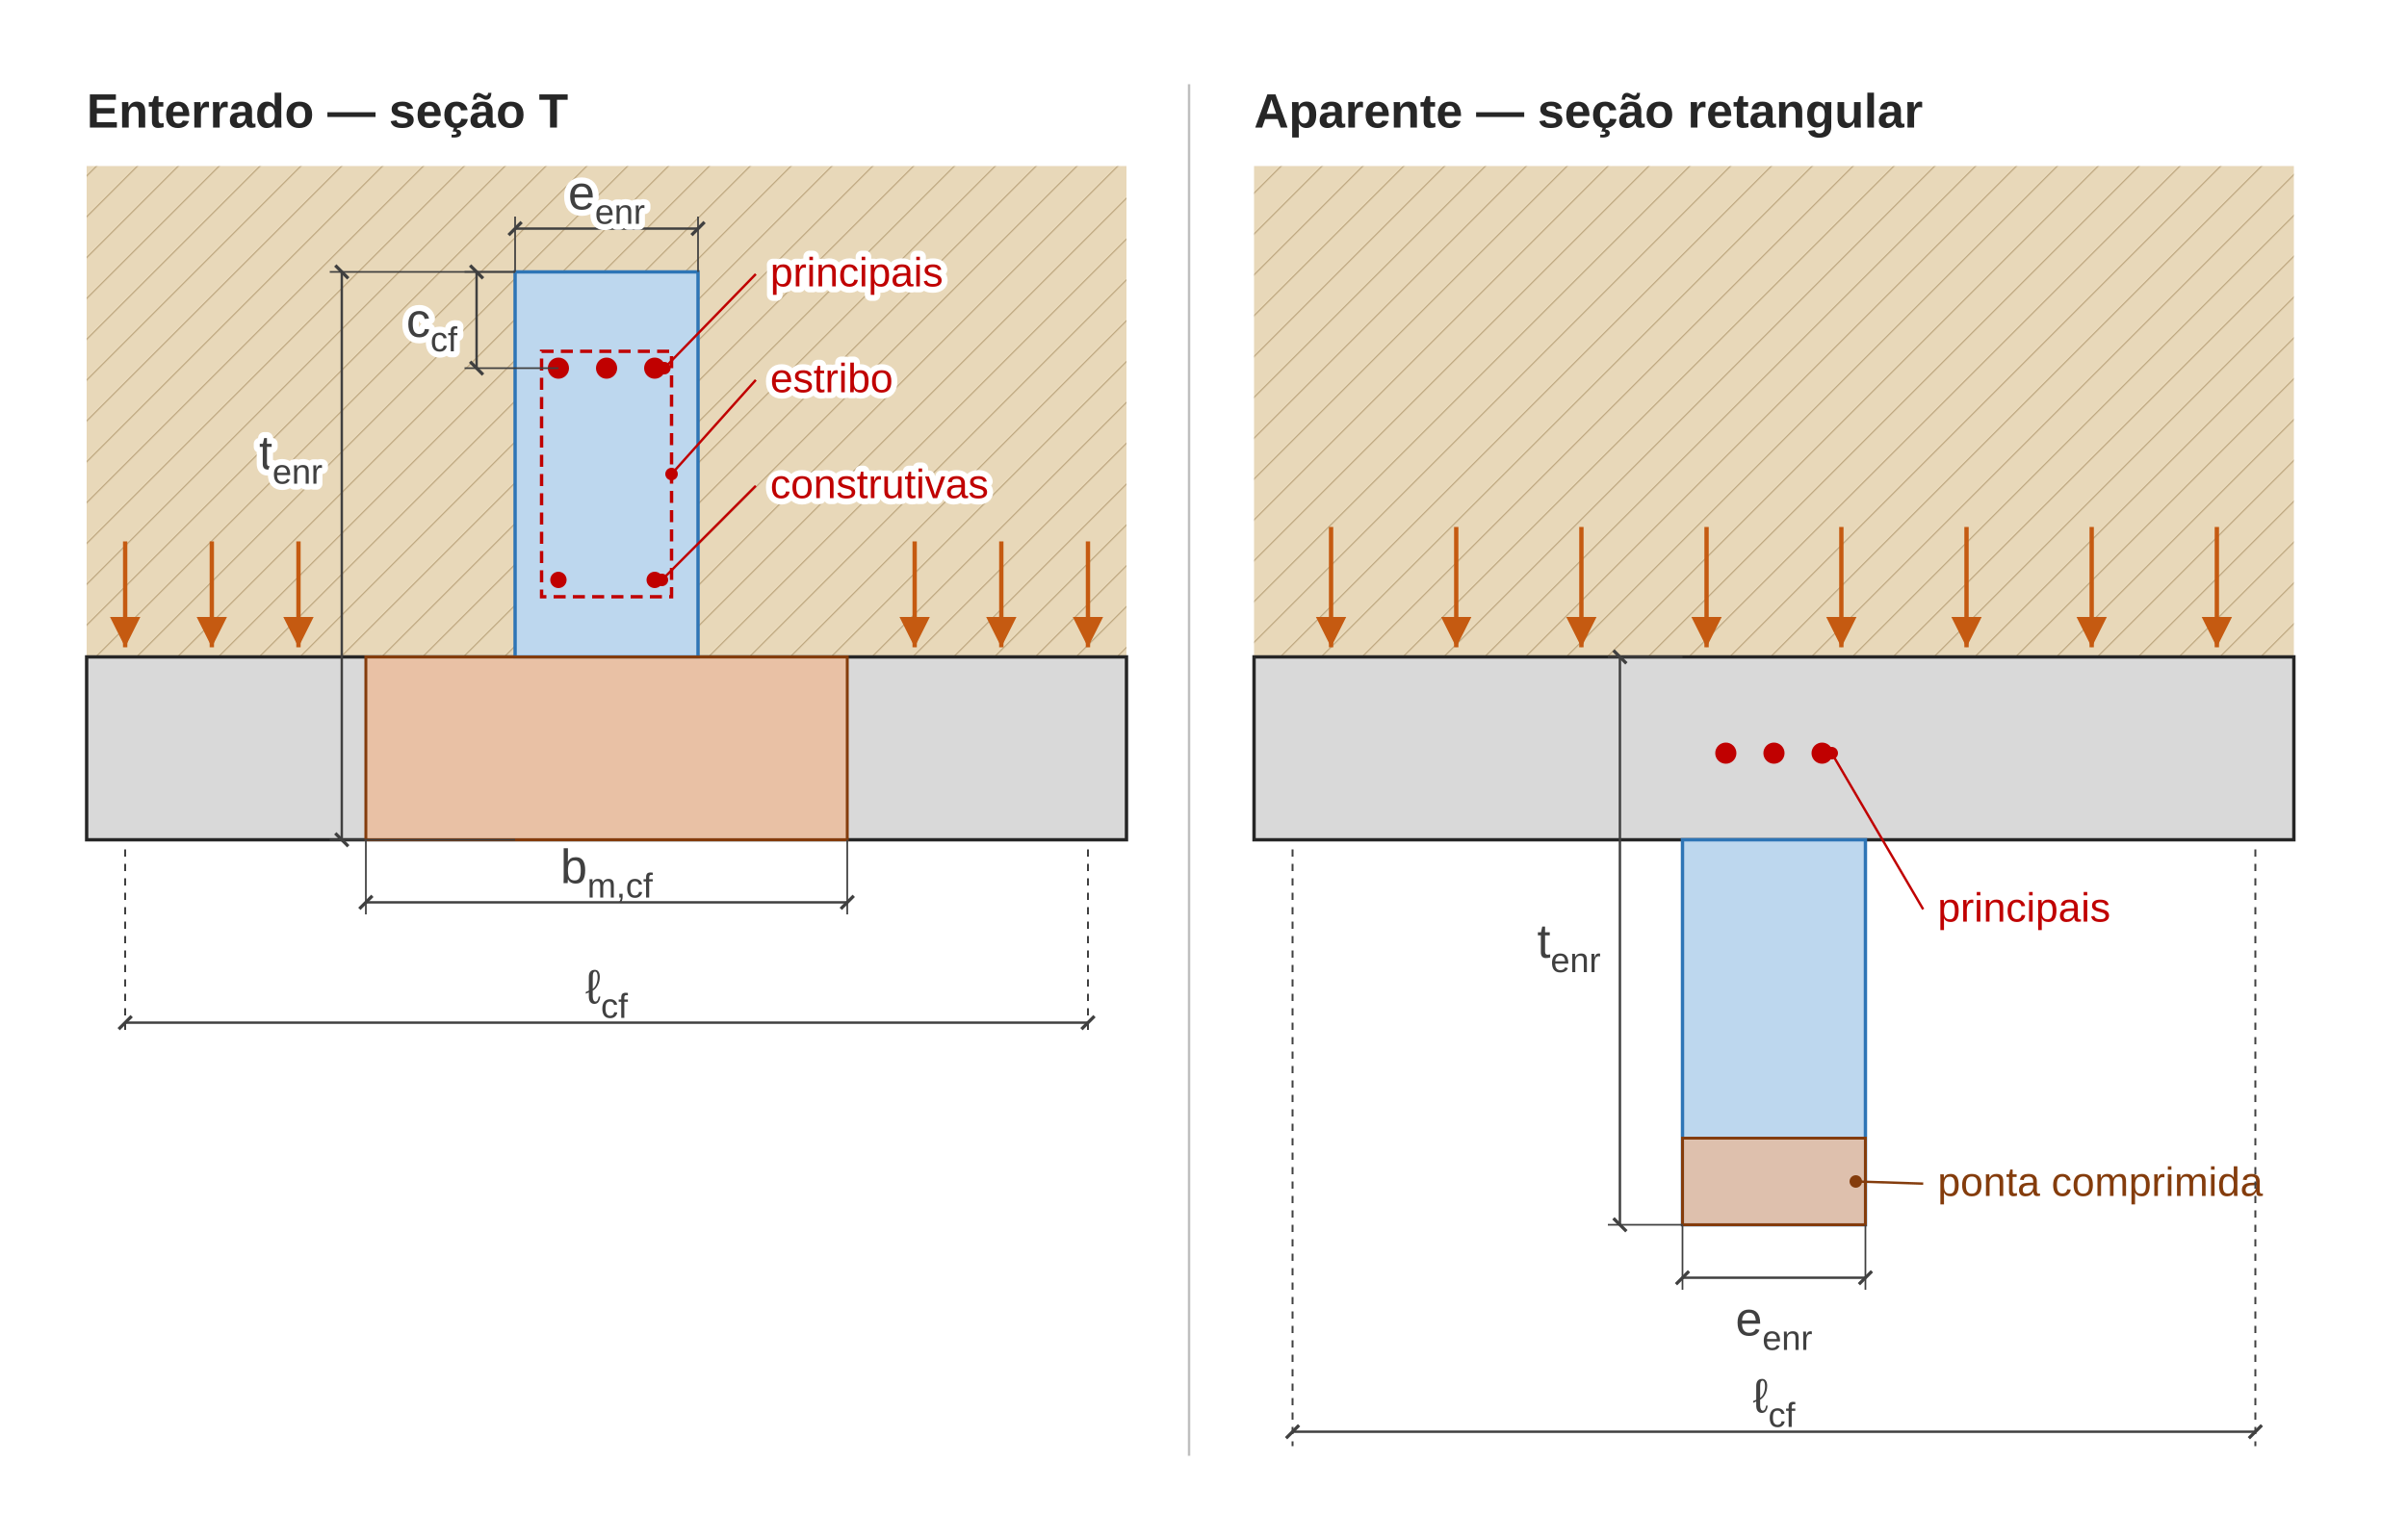
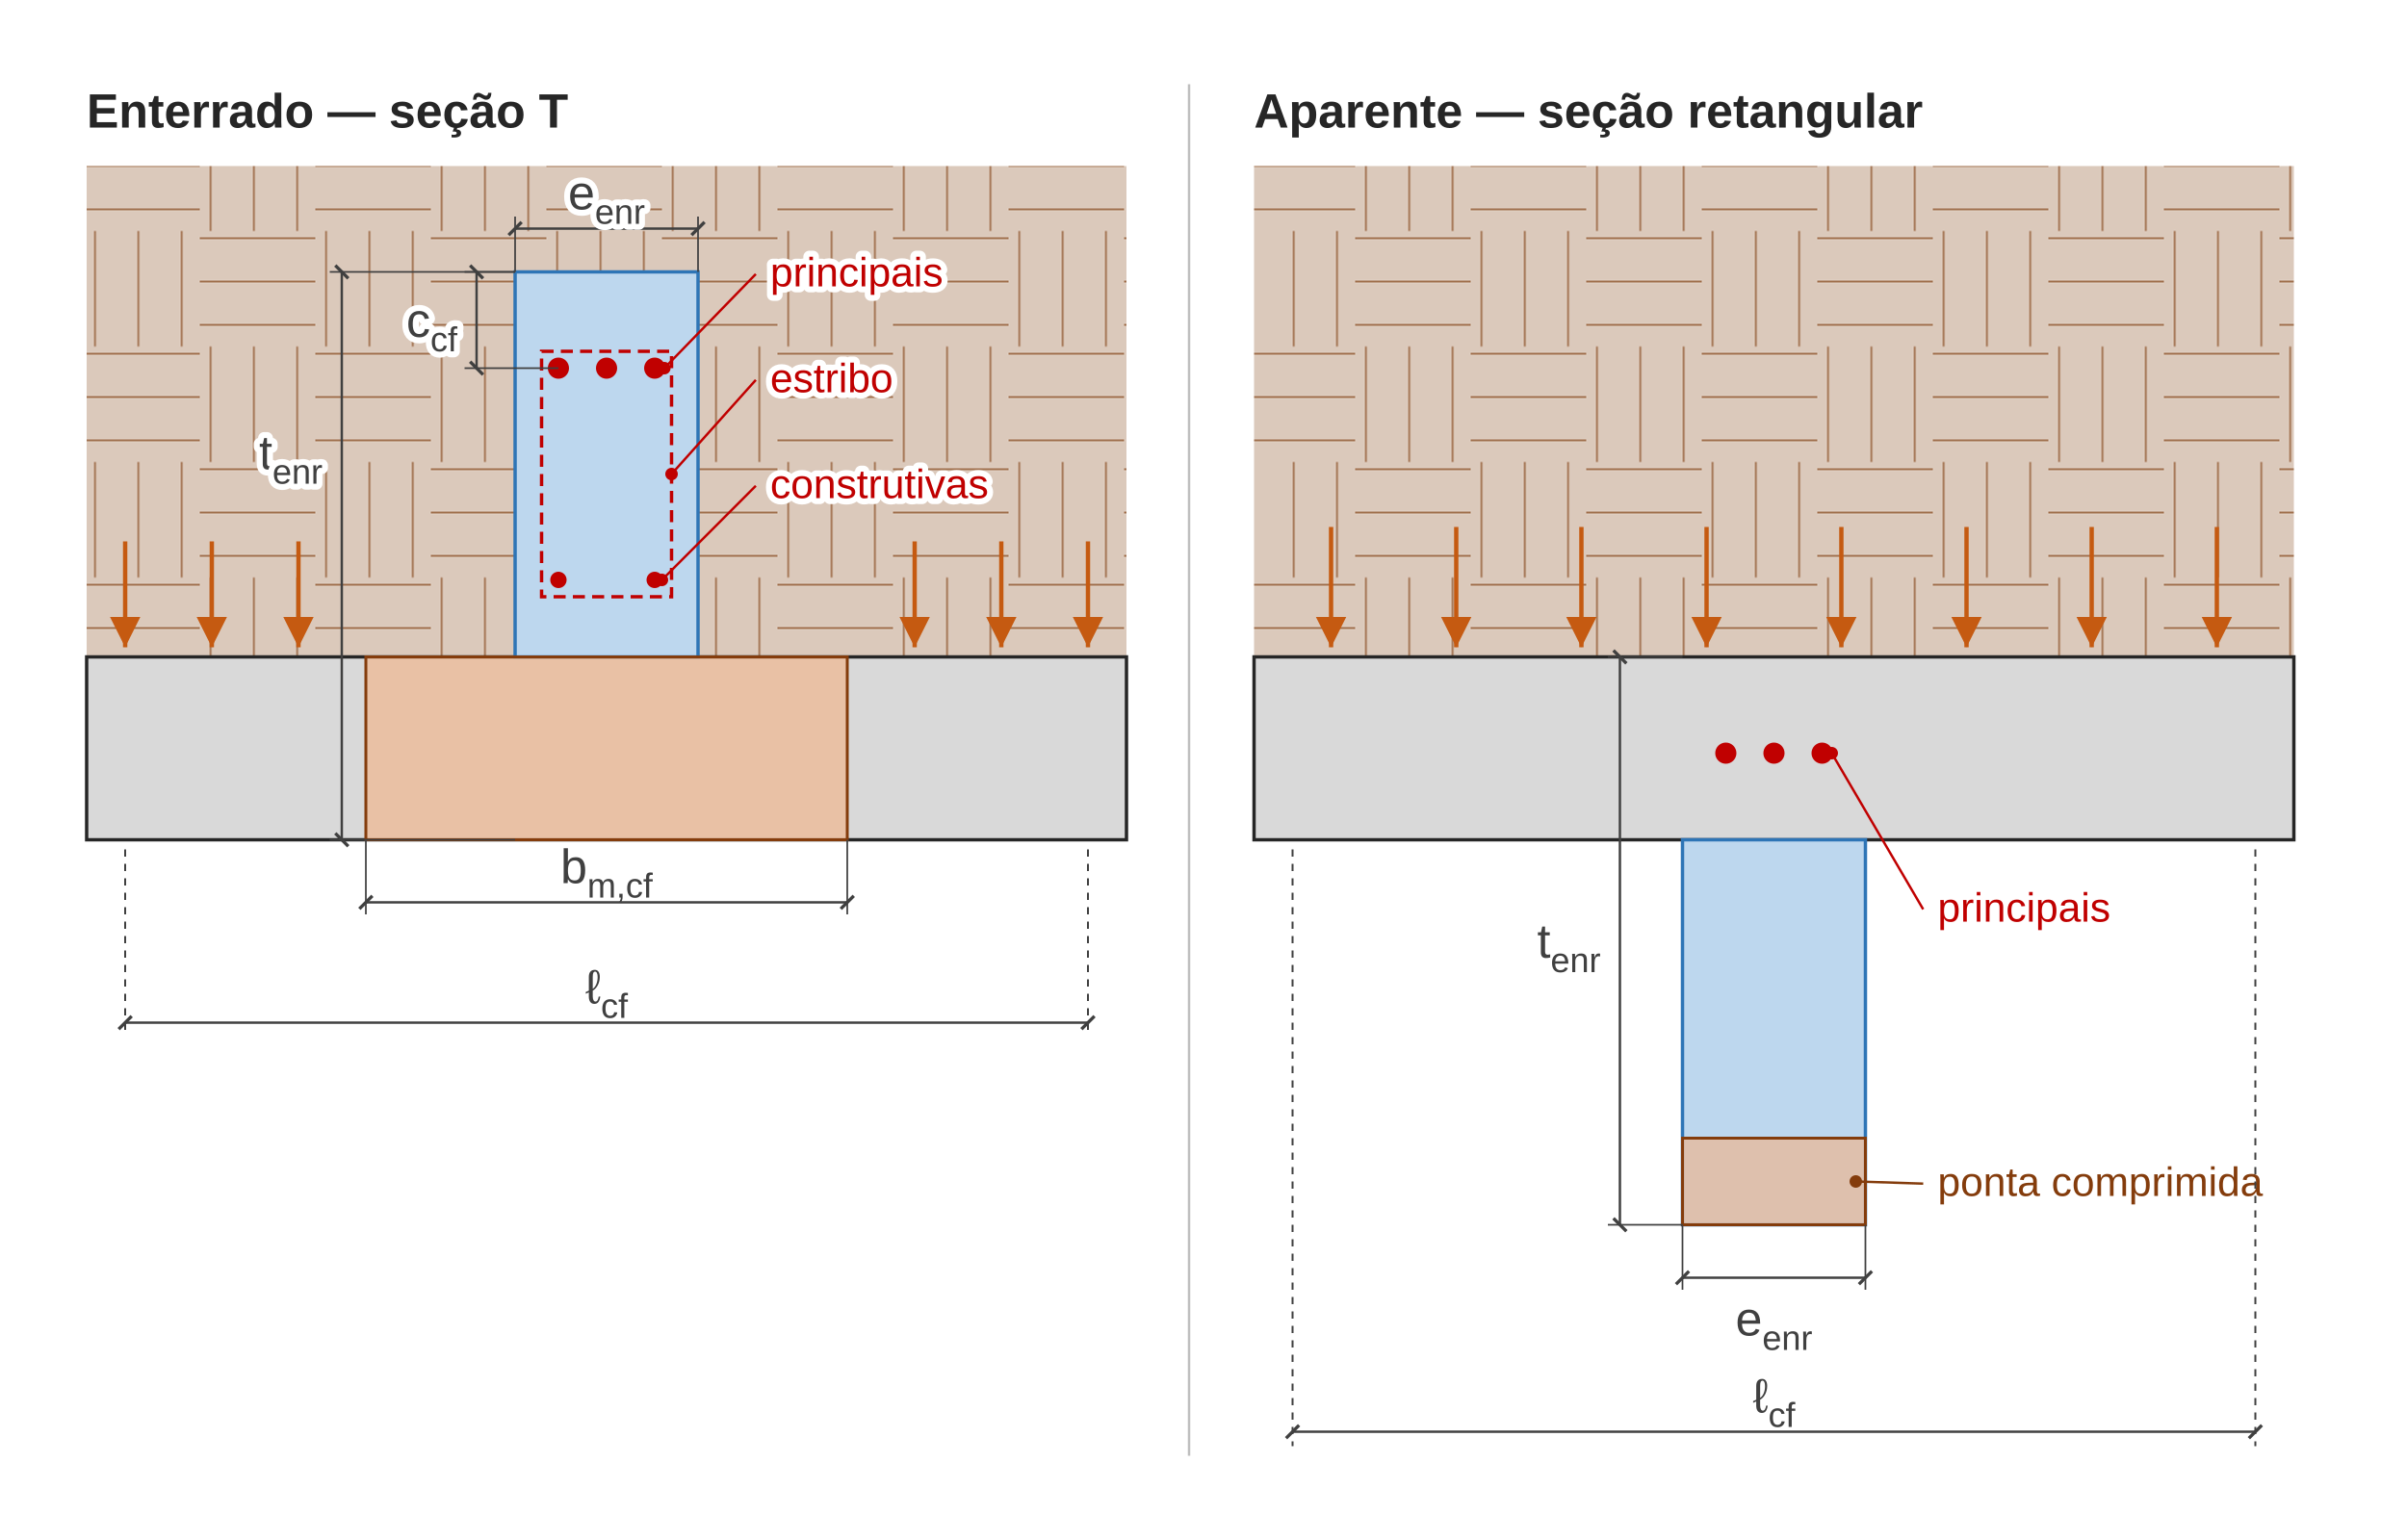
<svg xmlns="http://www.w3.org/2000/svg" data-figura="fig12" data-desenho="35 18 955 598" width="1000" height="640" viewBox="13 -3 1000 640">
  <defs>
    <marker id="fig12-arr" viewBox="0 0 10 10" refX="10" refY="5" markerWidth="7" markerHeight="7" orient="auto-start-reverse">
      <path d="M0,0 L10,5 L0,10 z" fill="#404040" />
    </marker>
    <marker id="fig12-arrL" viewBox="0 0 10 10" refX="10" refY="5" markerWidth="7" markerHeight="7" orient="auto-start-reverse">
      <path d="M0,0 L10,5 L0,10 z" fill="#c55a11" />
    </marker>
    <marker id="fig12-arrA" viewBox="0 0 10 10" refX="10" refY="5" markerWidth="7" markerHeight="7" orient="auto-start-reverse">
      <path d="M0,0 L10,5 L0,10 z" fill="#2e75b6" />
    </marker>
    <marker id="fig12-arrP" viewBox="0 0 10 10" refX="10" refY="5" markerWidth="7" markerHeight="7" orient="auto-start-reverse">
      <path d="M0,0 L10,5 L0,10 z" fill="#548235" />
    </marker>
    <marker id="fig12-tick" viewBox="0 0 10 10" refX="5" refY="5" markerWidth="9" markerHeight="9" orient="auto">
      <path d="M2,8 L8,2" stroke="#404040" stroke-width="1.5" />
    </marker>
-     <pattern id="fig12-soilh" patternUnits="userSpaceOnUse" width="12" height="12" patternTransform="rotate(45)">
-       <rect width="12" height="12" fill="#e8d8b9" />
-       <line x1="0" y1="0" x2="0" y2="12" stroke="#8d6e3f" stroke-width="1" opacity="0.45" />
+     <pattern id="fig12-soilh" patternUnits="userSpaceOnUse" width="96" height="96">
+       <rect width="96" height="96" fill="#dbc9bb" />
+       <line x1="0" y1="0" x2="48" y2="0" stroke="#a67857" stroke-width="0.8" />
+       <line x1="0" y1="96" x2="48" y2="96" stroke="#a67857" stroke-width="0.8" />
+       <line x1="96" y1="0" x2="144" y2="0" stroke="#a67857" stroke-width="0.8" />
+       <line x1="96" y1="96" x2="144" y2="96" stroke="#a67857" stroke-width="0.8" />
+       <line x1="-48" y1="48" x2="0" y2="48" stroke="#a67857" stroke-width="0.8" />
+       <line x1="48" y1="48" x2="96" y2="48" stroke="#a67857" stroke-width="0.8" />
+       <line x1="0" y1="18" x2="48" y2="18" stroke="#a67857" stroke-width="0.8" />
+       <line x1="96" y1="18" x2="144" y2="18" stroke="#a67857" stroke-width="0.8" />
+       <line x1="-48" y1="66" x2="0" y2="66" stroke="#a67857" stroke-width="0.8" />
+       <line x1="48" y1="66" x2="96" y2="66" stroke="#a67857" stroke-width="0.8" />
+       <line x1="0" y1="36" x2="48" y2="36" stroke="#a67857" stroke-width="0.8" />
+       <line x1="96" y1="36" x2="144" y2="36" stroke="#a67857" stroke-width="0.8" />
+       <line x1="-48" y1="84" x2="0" y2="84" stroke="#a67857" stroke-width="0.8" />
+       <line x1="48" y1="84" x2="96" y2="84" stroke="#a67857" stroke-width="0.8" />
+       <line x1="4.5" y1="45" x2="4.5" y2="93" stroke="#a67857" stroke-width="0.8" />
+       <line x1="52.5" y1="-3" x2="52.5" y2="45" stroke="#a67857" stroke-width="0.8" />
+       <line x1="52.5" y1="93" x2="52.5" y2="141" stroke="#a67857" stroke-width="0.8" />
+       <line x1="22.5" y1="45" x2="22.5" y2="93" stroke="#a67857" stroke-width="0.8" />
+       <line x1="70.5" y1="-3" x2="70.5" y2="45" stroke="#a67857" stroke-width="0.8" />
+       <line x1="70.5" y1="93" x2="70.5" y2="141" stroke="#a67857" stroke-width="0.8" />
+       <line x1="40.5" y1="45" x2="40.5" y2="93" stroke="#a67857" stroke-width="0.8" />
+       <line x1="88.5" y1="-3" x2="88.5" y2="45" stroke="#a67857" stroke-width="0.8" />
+       <line x1="88.5" y1="93" x2="88.5" y2="141" stroke="#a67857" stroke-width="0.8" />
    </pattern>
-     <pattern id="fig12-conc" patternUnits="userSpaceOnUse" width="14" height="14">
-       <rect width="14" height="14" fill="#ececec" />
-       <circle cx="3" cy="4" r="1" fill="#9a9a9a" />
-       <circle cx="10" cy="9" r="0.8" fill="#9a9a9a" />
-       <circle cx="6" cy="12" r="0.6" fill="#9a9a9a" />
+     <pattern id="fig12-conc" patternUnits="userSpaceOnUse" width="160" height="160">
+       <rect width="160" height="160" fill="#d4d4d4" />
+       <polygon points="8.2,14.2 15,12.7 12.9,19.4" fill="none" stroke="#5d5d5d" stroke-width="0.6" />
+       <polygon points="44.2,14.9 49.4,15.9 45.9,19.9" fill="none" stroke="#5d5d5d" stroke-width="0.6" />
+       <polygon points="102,77.9 95.8,85.1 92.7,76.2" fill="none" stroke="#5d5d5d" stroke-width="0.6" />
+       <polygon points="28.7,123.4 23.7,119.8 29.3,117.3" fill="none" stroke="#5d5d5d" stroke-width="0.6" />
+       <polygon points="66.1,34.8 75.1,32.1 72.9,41.3" fill="none" stroke="#5d5d5d" stroke-width="0.6" />
+       <polygon points="90.2,122.9 93.4,115.7 98.1,122.1" fill="none" stroke="#5d5d5d" stroke-width="0.6" />
+       <polygon points="77.9,29 72.6,30.5 74,25.2" fill="none" stroke="#5d5d5d" stroke-width="0.6" />
+       <polygon points="83.6,28.2 93,24.9 91.1,34.8" fill="none" stroke="#5d5d5d" stroke-width="0.6" />
+       <polygon points="11.5,22.7 21.2,20.6 18.2,30.1" fill="none" stroke="#5d5d5d" stroke-width="0.6" />
+       <polygon points="82.5,69.1 86.4,60.7 91.7,68.3" fill="none" stroke="#5d5d5d" stroke-width="0.6" />
+       <polygon points="102.5,97.7 102.2,89.4 109.5,93.2" fill="none" stroke="#5d5d5d" stroke-width="0.6" />
+       <polygon points="143.4,107 144.1,99.3 150.4,103.8" fill="none" stroke="#5d5d5d" stroke-width="0.6" />
+       <polygon points="53.8,16.7 47,21.4 46.3,13.1" fill="none" stroke="#5d5d5d" stroke-width="0.6" />
+       <polygon points="77.5,52.7 77.7,59 72.1,56" fill="none" stroke="#5d5d5d" stroke-width="0.6" />
+       <polygon points="33.4,103.4 37,94.2 43.2,102" fill="none" stroke="#5d5d5d" stroke-width="0.6" />
+       <polygon points="118.8,98.9 119.1,89.2 127.4,94.3" fill="none" stroke="#5d5d5d" stroke-width="0.6" />
+       <polygon points="108.9,62.8 103.4,62.7 106.3,58" fill="none" stroke="#5d5d5d" stroke-width="0.6" />
+       <polygon points="122.9,102.9 122.8,110.6 116.2,106.6" fill="none" stroke="#5d5d5d" stroke-width="0.6" />
+       <polygon points="61.3,11.3 66.1,14.7 60.7,17.2" fill="none" stroke="#5d5d5d" stroke-width="0.6" />
+       <polygon points="98.4,28.3 103.6,34 96.1,35.7" fill="none" stroke="#5d5d5d" stroke-width="0.6" />
+       <polygon points="19.4,128.7 19.4,135.6 13.4,132.1" fill="none" stroke="#5d5d5d" stroke-width="0.6" />
+       <polygon points="141.6,71.9 149.6,77.8 140.5,81.9" fill="none" stroke="#5d5d5d" stroke-width="0.6" />
+       <line x1="158" y1="69.9" x2="157.3" y2="70.8" stroke="#5d5d5d" stroke-width="0.6" />
+       <line x1="11.7" y1="128.8" x2="10" y2="127.7" stroke="#5d5d5d" stroke-width="0.6" />
+       <line x1="76.5" y1="56.8" x2="77.3" y2="58.9" stroke="#5d5d5d" stroke-width="0.6" />
+       <line x1="57.3" y1="121.9" x2="56.3" y2="121.2" stroke="#5d5d5d" stroke-width="0.6" />
+       <line x1="85.7" y1="23.7" x2="83" y2="24.5" stroke="#5d5d5d" stroke-width="0.6" />
+       <line x1="46.8" y1="74.4" x2="48.3" y2="74.2" stroke="#5d5d5d" stroke-width="0.6" />
+       <line x1="120.9" y1="77.9" x2="119.6" y2="79.3" stroke="#5d5d5d" stroke-width="0.6" />
+       <line x1="107.9" y1="142.9" x2="104.8" y2="144.2" stroke="#5d5d5d" stroke-width="0.6" />
+       <line x1="14.8" y1="50.5" x2="16.9" y2="51.4" stroke="#5d5d5d" stroke-width="0.6" />
+       <line x1="98.9" y1="52.1" x2="96.9" y2="51.2" stroke="#5d5d5d" stroke-width="0.6" />
+       <line x1="25.7" y1="48.5" x2="22.9" y2="50.5" stroke="#5d5d5d" stroke-width="0.6" />
+       <line x1="73.2" y1="107.4" x2="75.5" y2="105.1" stroke="#5d5d5d" stroke-width="0.6" />
+       <line x1="79" y1="62.9" x2="77" y2="62.9" stroke="#5d5d5d" stroke-width="0.6" />
+       <line x1="91.6" y1="155.9" x2="92.1" y2="154" stroke="#5d5d5d" stroke-width="0.6" />
+       <line x1="98.6" y1="64.3" x2="98.3" y2="67.6" stroke="#5d5d5d" stroke-width="0.6" />
+       <line x1="127.8" y1="37.7" x2="127.2" y2="36.6" stroke="#5d5d5d" stroke-width="0.6" />
+       <line x1="143.8" y1="95.1" x2="142.6" y2="96.9" stroke="#5d5d5d" stroke-width="0.6" />
+       <line x1="146.3" y1="156.6" x2="145.7" y2="158.6" stroke="#5d5d5d" stroke-width="0.6" />
+       <line x1="112.1" y1="153.3" x2="114.6" y2="152.5" stroke="#5d5d5d" stroke-width="0.6" />
+       <line x1="104.4" y1="118.2" x2="105" y2="116.6" stroke="#5d5d5d" stroke-width="0.6" />
+       <line x1="126.8" y1="70" x2="128.6" y2="70.2" stroke="#5d5d5d" stroke-width="0.6" />
+       <line x1="19.2" y1="116.9" x2="17.9" y2="115.4" stroke="#5d5d5d" stroke-width="0.6" />
+       <line x1="131.3" y1="17.2" x2="133.4" y2="17.4" stroke="#5d5d5d" stroke-width="0.6" />
+       <line x1="6.2" y1="64.5" x2="4.6" y2="63.2" stroke="#5d5d5d" stroke-width="0.6" />
+       <line x1="158.1" y1="152.1" x2="155.9" y2="149.8" stroke="#5d5d5d" stroke-width="0.6" />
+       <line x1="120.5" y1="128" x2="121.8" y2="125.8" stroke="#5d5d5d" stroke-width="0.6" />
+       <line x1="129.4" y1="128.6" x2="127.6" y2="130.3" stroke="#5d5d5d" stroke-width="0.6" />
+       <line x1="141" y1="88.5" x2="143.7" y2="90.5" stroke="#5d5d5d" stroke-width="0.6" />
+       <line x1="135.4" y1="24.1" x2="134.5" y2="21" stroke="#5d5d5d" stroke-width="0.6" />
+       <line x1="92.7" y1="104.7" x2="90.8" y2="107" stroke="#5d5d5d" stroke-width="0.6" />
+       <line x1="60.6" y1="83.6" x2="60.5" y2="85" stroke="#5d5d5d" stroke-width="0.6" />
+       <line x1="19.3" y1="125.5" x2="21.4" y2="125.4" stroke="#5d5d5d" stroke-width="0.6" />
+       <line x1="66.7" y1="40.1" x2="68.6" y2="40.8" stroke="#5d5d5d" stroke-width="0.6" />
+       <line x1="60.6" y1="12" x2="59.4" y2="10.1" stroke="#5d5d5d" stroke-width="0.6" />
+       <line x1="65.4" y1="39.3" x2="63.8" y2="41.4" stroke="#5d5d5d" stroke-width="0.6" />
+       <line x1="94.4" y1="13.2" x2="96.2" y2="12.1" stroke="#5d5d5d" stroke-width="0.6" />
+       <line x1="81.7" y1="32.2" x2="80" y2="34.4" stroke="#5d5d5d" stroke-width="0.6" />
+       <line x1="153.2" y1="41.4" x2="152.9" y2="44.4" stroke="#5d5d5d" stroke-width="0.6" />
+       <line x1="43.9" y1="18.2" x2="44" y2="15.9" stroke="#5d5d5d" stroke-width="0.6" />
+       <line x1="63.8" y1="138.4" x2="66" y2="138.1" stroke="#5d5d5d" stroke-width="0.6" />
+       <line x1="80.2" y1="28.2" x2="81.2" y2="28.3" stroke="#5d5d5d" stroke-width="0.6" />
+       <line x1="125.9" y1="116.6" x2="124.6" y2="118.7" stroke="#5d5d5d" stroke-width="0.6" />
+       <line x1="111.6" y1="104.5" x2="111.3" y2="102.9" stroke="#5d5d5d" stroke-width="0.6" />
+       <line x1="48.8" y1="9.6" x2="50.2" y2="12.4" stroke="#5d5d5d" stroke-width="0.6" />
+       <line x1="91.5" y1="76.8" x2="94.3" y2="75.3" stroke="#5d5d5d" stroke-width="0.6" />
    </pattern>
-     <pattern id="fig12-brita" patternUnits="userSpaceOnUse" width="16" height="16">
-       <rect width="16" height="16" fill="#f2f2f2" />
-       <circle cx="4" cy="4" r="3" fill="none" stroke="#a6a6a6" stroke-width="1" />
-       <circle cx="12" cy="11" r="3.4" fill="none" stroke="#a6a6a6" stroke-width="1" />
-       <circle cx="3" cy="13" r="1.8" fill="none" stroke="#a6a6a6" stroke-width="1" />
+     <pattern id="fig12-areia" patternUnits="userSpaceOnUse" width="120" height="120">
+       <rect width="120" height="120" fill="#ffffb7" />
+       <line x1="0" y1="53.6" x2="-0.5" y2="54.8" stroke="#5d5d5d" stroke-width="0.6" />
+       <line x1="103.3" y1="49" x2="101.2" y2="48.8" stroke="#5d5d5d" stroke-width="0.6" />
+       <line x1="56.7" y1="33.8" x2="57.2" y2="36.2" stroke="#5d5d5d" stroke-width="0.6" />
+       <line x1="16.9" y1="45.6" x2="14.6" y2="44.2" stroke="#5d5d5d" stroke-width="0.6" />
+       <line x1="45.9" y1="10.2" x2="46.4" y2="12.6" stroke="#5d5d5d" stroke-width="0.6" />
+       <line x1="71.1" y1="66.5" x2="69.5" y2="66.8" stroke="#5d5d5d" stroke-width="0.6" />
+       <line x1="36.9" y1="95.5" x2="38.5" y2="95.7" stroke="#5d5d5d" stroke-width="0.6" />
+       <line x1="69.1" y1="85.6" x2="71" y2="85.7" stroke="#5d5d5d" stroke-width="0.6" />
+       <line x1="106.4" y1="62.7" x2="108.3" y2="64" stroke="#5d5d5d" stroke-width="0.6" />
+       <line x1="115.1" y1="38.5" x2="116.1" y2="37.7" stroke="#5d5d5d" stroke-width="0.6" />
+       <line x1="86.1" y1="97" x2="87.7" y2="96.4" stroke="#5d5d5d" stroke-width="0.6" />
+       <line x1="20" y1="95.9" x2="22.4" y2="95.1" stroke="#5d5d5d" stroke-width="0.6" />
+       <line x1="120" y1="96.1" x2="118.5" y2="96.8" stroke="#5d5d5d" stroke-width="0.6" />
+       <line x1="73.9" y1="2.9" x2="76.4" y2="2.1" stroke="#5d5d5d" stroke-width="0.6" />
+       <line x1="42.2" y1="104.9" x2="44.6" y2="104.9" stroke="#5d5d5d" stroke-width="0.6" />
+       <line x1="114.1" y1="66" x2="113.2" y2="64.1" stroke="#5d5d5d" stroke-width="0.6" />
+       <line x1="102.4" y1="52" x2="105.1" y2="50.7" stroke="#5d5d5d" stroke-width="0.6" />
+       <line x1="51" y1="97.3" x2="49.4" y2="97.3" stroke="#5d5d5d" stroke-width="0.6" />
+       <line x1="5.7" y1="6.2" x2="6.4" y2="5" stroke="#5d5d5d" stroke-width="0.6" />
+       <line x1="42.1" y1="66.1" x2="40.6" y2="67.5" stroke="#5d5d5d" stroke-width="0.6" />
+       <line x1="12.7" y1="45.5" x2="13.7" y2="47.5" stroke="#5d5d5d" stroke-width="0.6" />
+       <line x1="66.1" y1="111" x2="68.5" y2="112.7" stroke="#5d5d5d" stroke-width="0.6" />
+       <line x1="119.3" y1="92.9" x2="117.6" y2="92.2" stroke="#5d5d5d" stroke-width="0.6" />
+       <line x1="103.3" y1="77.5" x2="101.6" y2="77.5" stroke="#5d5d5d" stroke-width="0.6" />
+       <line x1="63.9" y1="30.8" x2="66.1" y2="30.3" stroke="#5d5d5d" stroke-width="0.6" />
+       <line x1="109.2" y1="17.7" x2="110.8" y2="20.1" stroke="#5d5d5d" stroke-width="0.6" />
+       <line x1="82.9" y1="34.6" x2="83.8" y2="32.9" stroke="#5d5d5d" stroke-width="0.6" />
+       <line x1="105.5" y1="58" x2="103.9" y2="57.9" stroke="#5d5d5d" stroke-width="0.6" />
+       <line x1="12.1" y1="95.8" x2="13.2" y2="94.6" stroke="#5d5d5d" stroke-width="0.6" />
+       <line x1="90.9" y1="40.8" x2="92.2" y2="39.3" stroke="#5d5d5d" stroke-width="0.6" />
+       <line x1="0.1" y1="2.5" x2="2.3" y2="2.9" stroke="#5d5d5d" stroke-width="0.6" />
+       <line x1="35.5" y1="97" x2="34.5" y2="99.1" stroke="#5d5d5d" stroke-width="0.6" />
+       <line x1="118.8" y1="59.2" x2="118.8" y2="57.6" stroke="#5d5d5d" stroke-width="0.6" />
+       <line x1="78.4" y1="59.4" x2="78.5" y2="61.1" stroke="#5d5d5d" stroke-width="0.6" />
+       <line x1="59.7" y1="74.7" x2="58" y2="75.2" stroke="#5d5d5d" stroke-width="0.6" />
+       <line x1="58.9" y1="61.1" x2="60.7" y2="62.7" stroke="#5d5d5d" stroke-width="0.6" />
+       <line x1="98" y1="59.6" x2="96.5" y2="59" stroke="#5d5d5d" stroke-width="0.6" />
+       <line x1="92.8" y1="44.8" x2="94.6" y2="46.2" stroke="#5d5d5d" stroke-width="0.6" />
+       <line x1="46.4" y1="23.7" x2="43.5" y2="23.5" stroke="#5d5d5d" stroke-width="0.6" />
+       <line x1="47.3" y1="19.7" x2="48.7" y2="17.4" stroke="#5d5d5d" stroke-width="0.6" />
+       <line x1="87.2" y1="28.9" x2="86.8" y2="30.5" stroke="#5d5d5d" stroke-width="0.6" />
+       <line x1="37.5" y1="110.2" x2="36.7" y2="108.1" stroke="#5d5d5d" stroke-width="0.6" />
+       <line x1="50.7" y1="61.6" x2="48.3" y2="62.5" stroke="#5d5d5d" stroke-width="0.6" />
+       <line x1="1.7" y1="94.1" x2="1.9" y2="92.9" stroke="#5d5d5d" stroke-width="0.6" />
+       <line x1="94" y1="58.3" x2="93.1" y2="57.5" stroke="#5d5d5d" stroke-width="0.6" />
+       <line x1="101.4" y1="117" x2="102.7" y2="116.1" stroke="#5d5d5d" stroke-width="0.6" />
+       <line x1="20.2" y1="44.1" x2="17.2" y2="44.6" stroke="#5d5d5d" stroke-width="0.6" />
+       <line x1="90.2" y1="56.3" x2="91.1" y2="58.4" stroke="#5d5d5d" stroke-width="0.6" />
+       <line x1="72.5" y1="119.2" x2="72" y2="120.4" stroke="#5d5d5d" stroke-width="0.6" />
+       <line x1="55.8" y1="115.2" x2="56.5" y2="114.1" stroke="#5d5d5d" stroke-width="0.6" />
+       <line x1="69.5" y1="86.9" x2="70.8" y2="85.3" stroke="#5d5d5d" stroke-width="0.6" />
+       <line x1="43.7" y1="21.9" x2="45.7" y2="20.6" stroke="#5d5d5d" stroke-width="0.6" />
+       <line x1="16.5" y1="66.5" x2="15.2" y2="68.5" stroke="#5d5d5d" stroke-width="0.6" />
+       <line x1="100.9" y1="3.3" x2="98.3" y2="2.2" stroke="#5d5d5d" stroke-width="0.6" />
+       <line x1="97" y1="92.6" x2="97.8" y2="94" stroke="#5d5d5d" stroke-width="0.6" />
+       <line x1="89.6" y1="93" x2="91.6" y2="94.4" stroke="#5d5d5d" stroke-width="0.6" />
+       <line x1="101.7" y1="45.4" x2="100.5" y2="47.2" stroke="#5d5d5d" stroke-width="0.6" />
+       <line x1="23.4" y1="10" x2="20.8" y2="9.6" stroke="#5d5d5d" stroke-width="0.6" />
+       <line x1="118" y1="63.7" x2="120.7" y2="62.9" stroke="#5d5d5d" stroke-width="0.6" />
+       <line x1="44.5" y1="108.8" x2="42.1" y2="109.2" stroke="#5d5d5d" stroke-width="0.6" />
+       <line x1="83.6" y1="100.4" x2="85.3" y2="102.6" stroke="#5d5d5d" stroke-width="0.6" />
+       <line x1="2" y1="39.2" x2="4.4" y2="39" stroke="#5d5d5d" stroke-width="0.6" />
+       <line x1="112.2" y1="93.6" x2="113.5" y2="93.6" stroke="#5d5d5d" stroke-width="0.6" />
+       <line x1="60.8" y1="0.1" x2="58.6" y2="-0.1" stroke="#5d5d5d" stroke-width="0.6" />
+       <line x1="60.9" y1="58.3" x2="60.8" y2="59.9" stroke="#5d5d5d" stroke-width="0.6" />
+       <line x1="95.8" y1="13.9" x2="98.5" y2="14.6" stroke="#5d5d5d" stroke-width="0.6" />
+       <line x1="48.5" y1="111" x2="47.4" y2="112.5" stroke="#5d5d5d" stroke-width="0.6" />
+       <line x1="107" y1="33.2" x2="105.1" y2="33.6" stroke="#5d5d5d" stroke-width="0.6" />
+       <line x1="34.6" y1="115.4" x2="33.5" y2="114.4" stroke="#5d5d5d" stroke-width="0.6" />
+       <line x1="65.5" y1="74.7" x2="64.6" y2="73.6" stroke="#5d5d5d" stroke-width="0.6" />
+     </pattern>
+     <pattern id="fig12-brita" patternUnits="userSpaceOnUse" width="144" height="144">
+       <rect width="144" height="144" fill="#c3bfb5" />
+       <polygon points="5.3,6.6 11.5,9.9 9.7,16 2.6,16.7 0.6,11.5" fill="none" stroke="#4a4a4a" stroke-width="0.7" />
+       <polygon points="4.9,28 5.9,26 11.7,23.2 14.5,25.5 15.2,30.9 12.5,32.3 7.5,31.9" fill="none" stroke="#4a4a4a" stroke-width="0.7" />
+       <polygon points="12.7,41.5 9.1,48 4.5,49.1 1.3,42.4 5,37.4" fill="none" stroke="#4a4a4a" stroke-width="0.7" />
+       <polygon points="10.6,59.9 10.7,64.7 6.4,67.6 1.5,65.2 2.1,59.2 7.7,56.9" fill="none" stroke="#4a4a4a" stroke-width="0.7" />
+       <polygon points="4.1,80.8 7.7,76.1 13.8,75.9 17.2,81.5 15,87.7 7.5,85.7" fill="none" stroke="#4a4a4a" stroke-width="0.7" />
+       <polygon points="14.7,100 9.8,101.2 5.2,97.3 6.9,91.2 16.6,93" fill="none" stroke="#4a4a4a" stroke-width="0.7" />
+       <polygon points="17,119.1 15,125.4 6.1,124.3 6,115.1 13.1,112.3" fill="none" stroke="#4a4a4a" stroke-width="0.7" />
+       <polygon points="0,137 5,126.6 11.7,127.7 14.8,137.1 5.3,141.2" fill="none" stroke="#4a4a4a" stroke-width="0.7" />
+       <polygon points="144,137 149,126.6 155.7,127.7 158.8,137.1 149.3,141.2" fill="none" stroke="#4a4a4a" stroke-width="0.7" />
+       <polygon points="30.5,9.9 25.9,12.5 23.1,11.1 21.7,4.8 25,1.3 28.8,2.2" fill="none" stroke="#4a4a4a" stroke-width="0.7" />
+       <polygon points="23.3,34.7 23.8,26.2 26.4,24 34.7,25.3 36.5,29 33,35.6 27.3,36.6" fill="none" stroke="#4a4a4a" stroke-width="0.7" />
+       <polygon points="21.1,36.7 24.9,36.3 30.4,39 32.2,46.9 25.3,50.9 22.3,50.2 17.9,45.8" fill="none" stroke="#4a4a4a" stroke-width="0.7" />
+       <polygon points="23.4,66.6 21.1,63.9 22.4,59 27.8,58 32.7,61.5 33.5,64.8 27.1,70.2" fill="none" stroke="#4a4a4a" stroke-width="0.7" />
+       <polygon points="30.6,74.6 35.5,82.1 33.8,86.4 26.9,87.5 22.3,81.5" fill="none" stroke="#4a4a4a" stroke-width="0.7" />
+       <polygon points="26.9,93 34.2,94.7 34.5,100.1 29.4,102 25.6,99" fill="none" stroke="#4a4a4a" stroke-width="0.7" />
+       <polygon points="24.4,120.8 26.5,116.2 29,115.3 33.9,118.4 34.3,122.8 31,124.5 26.5,123.4" fill="none" stroke="#4a4a4a" stroke-width="0.7" />
+       <polygon points="29.1,132.8 28,138.2 20.2,138.5 18.9,133.2 22.7,129.8" fill="none" stroke="#4a4a4a" stroke-width="0.7" />
+       <polygon points="42.1,3 48.8,3.3 51,8.9 50.9,12.8 43.8,14.7 41.9,13.9 38.9,6.6" fill="none" stroke="#4a4a4a" stroke-width="0.7" />
+       <polygon points="45.9,35.5 39.2,30.9 42.3,24.1 50,24.4 52.6,32.9" fill="none" stroke="#4a4a4a" stroke-width="0.7" />
+       <polygon points="43,48.5 40.2,41.9 47.7,37.5 53.5,39.8 53.2,44.5 46.8,48.8" fill="none" stroke="#4a4a4a" stroke-width="0.7" />
+       <polygon points="45.6,59.1 47.1,64.9 45.1,65.7 40.6,65.7 37.7,62.4 39.9,59.2 42.3,57.2" fill="none" stroke="#4a4a4a" stroke-width="0.7" />
+       <polygon points="46.8,75 49.7,76.5 53.4,81.2 51.5,85.6 48,87.7 41.7,84.3 41,79.8" fill="none" stroke="#4a4a4a" stroke-width="0.7" />
+       <polygon points="40.3,95.6 45.3,95.4 47.7,99.4 46.7,104.6 42.1,106.8 37.9,103 37.3,99" fill="none" stroke="#4a4a4a" stroke-width="0.7" />
+       <polygon points="50.3,122.5 39.5,127.4 36.6,121.6 37.9,114.7 47.2,115.7" fill="none" stroke="#4a4a4a" stroke-width="0.7" />
+       <polygon points="49.4,135.1 44.2,140.7 38.7,136 41.2,130.5 47.7,130" fill="none" stroke="#4a4a4a" stroke-width="0.7" />
+       <polygon points="65.4,6.5 71.5,11.5 69.2,16.7 63.1,18.1 59.7,14.2 59.6,8.5" fill="none" stroke="#4a4a4a" stroke-width="0.7" />
+       <polygon points="69,25.3 60.8,30.2 56.2,25.9 57.5,19.5 65.8,21.6" fill="none" stroke="#4a4a4a" stroke-width="0.7" />
+       <polygon points="73,43.2 67,48.8 60.4,47.2 59.9,42.5 63.7,37.9 71.9,39.1" fill="none" stroke="#4a4a4a" stroke-width="0.7" />
+       <polygon points="68.3,56.2 70.3,62 68.8,67.3 63.2,68.9 57.9,66.6 57.8,60.6 61.7,55.8" fill="none" stroke="#4a4a4a" stroke-width="0.7" />
+       <polygon points="55.8,75.9 62.3,73.8 64.8,79.5 62.2,84 56.6,83.3" fill="none" stroke="#4a4a4a" stroke-width="0.7" />
+       <polygon points="64,105.3 60.6,102.4 59.7,96.1 65.9,93.5 69.2,95.5 69.7,102.1" fill="none" stroke="#4a4a4a" stroke-width="0.7" />
+       <polygon points="60.1,119.8 58.6,113.4 62.5,109.9 67.1,112.1 67.8,117.7" fill="none" stroke="#4a4a4a" stroke-width="0.7" />
+       <polygon points="56.1,135.8 57.5,128.9 62.4,126.8 67.6,130.7 66.5,137.2 59.5,138.8" fill="none" stroke="#4a4a4a" stroke-width="0.7" />
+       <polygon points="76.5,5.5 84.6,4.8 88.5,11.5 83.3,16.3 75,15.4" fill="none" stroke="#4a4a4a" stroke-width="0.7" />
+       <polygon points="78.5,26.4 84.1,22 90.1,25.9 87.3,31.8 79.7,33.2" fill="none" stroke="#4a4a4a" stroke-width="0.7" />
+       <polygon points="81.8,39 87.5,43.2 87.6,49.4 79.3,52 74.7,48" fill="none" stroke="#4a4a4a" stroke-width="0.7" />
+       <polygon points="87.3,64 86.7,67.6 83,71.3 79.5,71 76,64.6 78.1,62.7 83.8,61" fill="none" stroke="#4a4a4a" stroke-width="0.7" />
+       <polygon points="75.2,81.4 76,76.8 80.8,74.1 84.7,78.9 83.8,83.9 79,84.4" fill="none" stroke="#4a4a4a" stroke-width="0.7" />
+       <polygon points="83.4,91.5 86.4,97.9 82.7,100.8 76.9,97.3 78.4,91.3" fill="none" stroke="#4a4a4a" stroke-width="0.7" />
+       <polygon points="83.2,115.8 85.6,121.6 78.5,125.4 72.2,124.2 70.6,117 73.6,114.9 81.2,112.2" fill="none" stroke="#4a4a4a" stroke-width="0.7" />
+       <polygon points="76.5,129 82.7,128.5 84.5,132.6 84.3,136.5 79.6,138.9 73.7,136.7 71.8,132.5" fill="none" stroke="#4a4a4a" stroke-width="0.7" />
+       <polygon points="103.2,14.8 94.1,15.2 93.8,6.8 99.4,3 104.4,6.4" fill="none" stroke="#4a4a4a" stroke-width="0.7" />
+       <polygon points="97.9,23.3 103.9,23.3 106.1,29.1 100.2,32.1 95.4,28.3" fill="none" stroke="#4a4a4a" stroke-width="0.7" />
+       <polygon points="101.9,48.6 95.3,50.7 92,46.3 97.1,40.8 102.6,42.3" fill="none" stroke="#4a4a4a" stroke-width="0.7" />
+       <polygon points="99.3,70.6 94,64.7 97.4,57.1 106.2,60.6 107.9,67.2" fill="none" stroke="#4a4a4a" stroke-width="0.7" />
+       <polygon points="105.6,81.9 105.8,86.7 102.8,88.5 97.2,88.6 94.9,83.1 97.9,80.2 100.9,77.9" fill="none" stroke="#4a4a4a" stroke-width="0.7" />
+       <polygon points="105.4,98.2 103.1,101.8 95.8,102 94.1,100 93.5,93.3 97.1,90.6 102,91.1" fill="none" stroke="#4a4a4a" stroke-width="0.7" />
+       <polygon points="93.4,119.9 94.8,112.4 99.7,110.2 103.1,116.1 101.1,120.5" fill="none" stroke="#4a4a4a" stroke-width="0.7" />
+       <polygon points="102.6,133.8 100.2,138.2 91.7,137.4 90.7,131.3 96.4,127.9" fill="none" stroke="#4a4a4a" stroke-width="0.7" />
+       <polygon points="118.7,9.6 117.5,12.9 109,11.7 106.9,5.5 110.7,2.5 116.8,2.1" fill="none" stroke="#4a4a4a" stroke-width="0.7" />
+       <polygon points="111.9,23.7 114.7,20.2 119.8,21.2 119.6,28.8 112.8,29.3" fill="none" stroke="#4a4a4a" stroke-width="0.7" />
+       <polygon points="118.9,49.2 110.8,49 109,41.2 114.8,39.5 121,41.5" fill="none" stroke="#4a4a4a" stroke-width="0.7" />
+       <polygon points="118.2,57.7 123.3,60 124.4,66.7 117.4,70.9 112.6,68.4 111.9,61.6" fill="none" stroke="#4a4a4a" stroke-width="0.7" />
+       <polygon points="118.3,72.1 121.9,77.8 119.7,83.5 112.7,84.1 109.4,80.4 110.1,74.7" fill="none" stroke="#4a4a4a" stroke-width="0.7" />
+       <polygon points="123.2,102.3 116.5,105.8 111.8,100.7 114.2,95.8 119,95.4" fill="none" stroke="#4a4a4a" stroke-width="0.7" />
+       <polygon points="112.8,112.1 118.6,110.7 121.3,115 120.7,123 115.9,122 112.1,118.8" fill="none" stroke="#4a4a4a" stroke-width="0.7" />
+       <polygon points="119,129.5 122.5,138 119.5,140.9 113.2,140.2 110.1,136.3 112.6,131.2" fill="none" stroke="#4a4a4a" stroke-width="0.7" />
+       <polygon points="-13.7,3.2 -3.9,0.2 0.2,6.5 -4.4,12.4 -13.6,8.6" fill="none" stroke="#4a4a4a" stroke-width="0.7" />
+       <polygon points="130.3,3.2 140.1,0.2 144.2,6.5 139.6,12.4 130.4,8.6" fill="none" stroke="#4a4a4a" stroke-width="0.7" />
+       <polygon points="133.7,29.2 136.8,25.1 141.8,26.2 141,32.8 137.5,33.7" fill="none" stroke="#4a4a4a" stroke-width="0.7" />
+       <polygon points="131.1,36.7 136.2,34.9 139,38.4 140.2,45.5 133.7,50.2 130.5,47.5 125.9,39.9" fill="none" stroke="#4a4a4a" stroke-width="0.7" />
+       <polygon points="136,55.1 139.3,56.9 142,63.5 135.4,67.2 129.4,62.7 131.2,57.3" fill="none" stroke="#4a4a4a" stroke-width="0.7" />
+       <polygon points="132.5,76.9 137.3,75.3 142,82.4 140.1,86.7 133,87.5 129,84.4" fill="none" stroke="#4a4a4a" stroke-width="0.7" />
+       <polygon points="136.6,95.1 140.4,98.9 140.6,101.9 136.9,106.3 132.3,103.9 131.5,101.2 132.5,96.1" fill="none" stroke="#4a4a4a" stroke-width="0.7" />
+       <polygon points="137.3,112.4 135.1,120.8 128,118.9 125.5,115.2 132,109.3" fill="none" stroke="#4a4a4a" stroke-width="0.7" />
+       <polygon points="132.6,140.7 131.6,138.5 132,132.7 137.7,128.9 142.1,132.9 143.6,140 138.7,142.2" fill="none" stroke="#4a4a4a" stroke-width="0.7" />
    </pattern>
  </defs>
  <rect data-fundo="" x="13" y="-3" width="1000" height="640" fill="#ffffff" />
  <g id="fig12-conteudo">
    <g data-campo="pos_cf">
      <text x="49.00" y="50.00" font-size="20" text-anchor="start" fill="#262626" font-weight="bold" style="font-family:Arial,'DejaVu Sans',sans-serif;">Enterrado — seção T</text>
    </g>
    <polygon points="49.00,66.00 481.00,66.00 481.00,270.00 49.00,270.00" fill="url(#fig12-soilh)" stroke="none" stroke-width="1.2" />
    <rect x="49.00" y="270.00" width="432.00" height="76.00" fill="#d9d9d9" stroke="#262626" stroke-width="1.4" />
    <rect x="227.00" y="110.00" width="76.00" height="160.00" fill="#bdd7ee" stroke="#2e75b6" stroke-width="1.4" />
    <line x1="65.00" y1="222.00" x2="65.00" y2="266.00" stroke="#c55a11" stroke-width="1.8" marker-end="url(#fig12-arrL)" />
    <line x1="101.00" y1="222.00" x2="101.00" y2="266.00" stroke="#c55a11" stroke-width="1.8" marker-end="url(#fig12-arrL)" />
    <line x1="137.00" y1="222.00" x2="137.00" y2="266.00" stroke="#c55a11" stroke-width="1.8" marker-end="url(#fig12-arrL)" />
    <line x1="393.00" y1="222.00" x2="393.00" y2="266.00" stroke="#c55a11" stroke-width="1.8" marker-end="url(#fig12-arrL)" />
    <line x1="429.00" y1="222.00" x2="429.00" y2="266.00" stroke="#c55a11" stroke-width="1.8" marker-end="url(#fig12-arrL)" />
    <line x1="465.00" y1="222.00" x2="465.00" y2="266.00" stroke="#c55a11" stroke-width="1.8" marker-end="url(#fig12-arrL)" />
    <g data-campo="K_cf">
      <rect x="165.00" y="270.00" width="200.00" height="76.00" fill="#f4b183" stroke="#843c0c" stroke-width="1.2" fill-opacity="0.6" />
    </g>
    <line x1="165.00" y1="346.00" x2="165.00" y2="377.00" stroke="#404040" stroke-width="0.7" />
    <line x1="365.00" y1="346.00" x2="365.00" y2="377.00" stroke="#404040" stroke-width="0.7" />
    <line x1="165.00" y1="372.00" x2="365.00" y2="372.00" stroke="#404040" stroke-width="1" marker-start="url(#fig12-tick)" marker-end="url(#fig12-tick)" />
    <text x="265.00" y="364.00" font-size="20" text-anchor="middle" fill="#404040" font-weight="normal" style="font-family:Arial,'DejaVu Sans',sans-serif;">b<tspan dy="6.0" font-size="14.4">m,cf</tspan>
    </text>
    <g data-campo="phi_est ramos_est s_est">
      <rect x="238.00" y="143.00" width="54.00" height="102.00" fill="none" stroke="#c00000" stroke-width="1.4" stroke-dasharray="5,3" />
    </g>
    <g data-campo="phi_cf n_cf_dir">
      <circle cx="245.00" cy="150.00" r="4.40" fill="#c00000" stroke="none" stroke-width="1" />
      <circle cx="265.00" cy="150.00" r="4.40" fill="#c00000" stroke="none" stroke-width="1" />
      <circle cx="285.00" cy="150.00" r="4.40" fill="#c00000" stroke="none" stroke-width="1" />
    </g>
    <g data-campo="phi_cc n_cc">
      <circle cx="245.00" cy="238.00" r="3.40" fill="#c00000" stroke="none" stroke-width="1" />
      <circle cx="285.00" cy="238.00" r="3.40" fill="#c00000" stroke="none" stroke-width="1" />
    </g>
    <g data-campo="phi_cf n_cf_dir">
      <line x1="327.00" y1="110.90" x2="289.00" y2="150.00" stroke="#c00000" stroke-width="1" />
      <circle cx="289.00" cy="150.00" r="2.60" fill="#c00000" stroke="none" stroke-width="1" />
      <text x="333.00" y="116.00" font-size="17" text-anchor="start" fill="#c00000" font-weight="normal" style="font-family:Arial,'DejaVu Sans',sans-serif;" />
      <text x="333.00" y="116.00" font-size="17" text-anchor="start" fill="#c00000" font-weight="normal" style="font-family:Arial,'DejaVu Sans',sans-serif;" stroke="#ffffff" stroke-width="5" stroke-linejoin="round" paint-order="stroke">principais</text>
    </g>
    <g data-campo="phi_est ramos_est s_est">
      <line x1="327.00" y1="154.90" x2="292.00" y2="194.00" stroke="#c00000" stroke-width="1" />
      <circle cx="292.00" cy="194.00" r="2.60" fill="#c00000" stroke="none" stroke-width="1" />
      <text x="333.00" y="160.00" font-size="17" text-anchor="start" fill="#c00000" font-weight="normal" style="font-family:Arial,'DejaVu Sans',sans-serif;" />
      <text x="333.00" y="160.00" font-size="17" text-anchor="start" fill="#c00000" font-weight="normal" style="font-family:Arial,'DejaVu Sans',sans-serif;" stroke="#ffffff" stroke-width="5" stroke-linejoin="round" paint-order="stroke">estribo</text>
    </g>
    <g data-campo="phi_cc n_cc">
      <line x1="327.00" y1="198.90" x2="288.00" y2="238.00" stroke="#c00000" stroke-width="1" />
      <circle cx="288.00" cy="238.00" r="2.60" fill="#c00000" stroke="none" stroke-width="1" />
      <text x="333.00" y="204.00" font-size="17" text-anchor="start" fill="#c00000" font-weight="normal" style="font-family:Arial,'DejaVu Sans',sans-serif;" />
      <text x="333.00" y="204.00" font-size="17" text-anchor="start" fill="#c00000" font-weight="normal" style="font-family:Arial,'DejaVu Sans',sans-serif;" stroke="#ffffff" stroke-width="5" stroke-linejoin="round" paint-order="stroke">construtivas</text>
    </g>
    <g data-campo="c_cf_dir">
      <line x1="227.00" y1="110.00" x2="206.00" y2="110.00" stroke="#404040" stroke-width="0.7" />
      <line x1="245.00" y1="150.00" x2="206.00" y2="150.00" stroke="#404040" stroke-width="0.7" />
      <line x1="211.00" y1="110.00" x2="211.00" y2="150.00" stroke="#404040" stroke-width="1" marker-start="url(#fig12-tick)" marker-end="url(#fig12-tick)" />
      <text x="203.00" y="137.00" font-size="20" text-anchor="end" fill="#404040" font-weight="normal" style="font-family:Arial,'DejaVu Sans',sans-serif;" stroke="#ffffff" stroke-width="5" stroke-linejoin="round" paint-order="stroke">c<tspan dy="6.0" font-size="14.4">cf</tspan>
      </text>
    </g>
    <g data-campo="tenr_">
      <line x1="227.00" y1="110.00" x2="150.00" y2="110.00" stroke="#404040" stroke-width="0.7" />
      <line x1="227.00" y1="346.00" x2="150.00" y2="346.00" stroke="#404040" stroke-width="0.7" />
      <line x1="155.00" y1="110.00" x2="155.00" y2="346.00" stroke="#404040" stroke-width="1" marker-start="url(#fig12-tick)" marker-end="url(#fig12-tick)" />
      <text x="147.00" y="235.00" font-size="20" text-anchor="end" fill="#404040" font-weight="normal" style="font-family:Arial,'DejaVu Sans',sans-serif;" />
      <text x="147.00" y="192.00" font-size="20" text-anchor="end" fill="#404040" font-weight="normal" style="font-family:Arial,'DejaVu Sans',sans-serif;" stroke="#ffffff" stroke-width="5" stroke-linejoin="round" paint-order="stroke">t<tspan dy="6.0" font-size="14.4">enr</tspan>
      </text>
    </g>
    <line x1="227.00" y1="110.00" x2="227.00" y2="87.00" stroke="#404040" stroke-width="0.7" />
    <line x1="303.00" y1="110.00" x2="303.00" y2="87.00" stroke="#404040" stroke-width="0.7" />
    <line x1="227.00" y1="92.00" x2="303.00" y2="92.00" stroke="#404040" stroke-width="1" marker-start="url(#fig12-tick)" marker-end="url(#fig12-tick)" />
    <text x="265.00" y="84.00" font-size="20" text-anchor="middle" fill="#404040" font-weight="normal" style="font-family:Arial,'DejaVu Sans',sans-serif;" stroke="#ffffff" stroke-width="5" stroke-linejoin="round" paint-order="stroke">e<tspan dy="6.0" font-size="14.4">enr</tspan>
    </text>
    <g data-campo="l_cf tipo_cf">
      <line x1="65.00" y1="350.00" x2="65.00" y2="428.00" stroke="#404040" stroke-width="0.8" stroke-dasharray="3,3" />
      <line x1="465.00" y1="350.00" x2="465.00" y2="428.00" stroke="#404040" stroke-width="0.8" stroke-dasharray="3,3" />
      <line x1="65.00" y1="422.00" x2="465.00" y2="422.00" stroke="#404040" stroke-width="1" marker-start="url(#fig12-tick)" marker-end="url(#fig12-tick)" />
      <text x="265.00" y="414.00" font-size="20" text-anchor="middle" fill="#404040" font-weight="normal" style="font-family:Arial,'DejaVu Sans',sans-serif;">ℓ<tspan dy="6.0" font-size="14.4">cf</tspan>
      </text>
    </g>
    <g data-campo="pos_cf">
      <text x="534.00" y="50.00" font-size="20" text-anchor="start" fill="#262626" font-weight="bold" style="font-family:Arial,'DejaVu Sans',sans-serif;">Aparente — seção retangular</text>
    </g>
    <polygon points="534.00,66.00 966.00,66.00 966.00,270.00 534.00,270.00" fill="url(#fig12-soilh)" stroke="none" stroke-width="1.2" />
    <rect x="534.00" y="270.00" width="432.00" height="76.00" fill="#d9d9d9" stroke="#262626" stroke-width="1.4" />
    <rect x="712.00" y="346.00" width="76.00" height="160.00" fill="#bdd7ee" stroke="#2e75b6" stroke-width="1.4" />
    <line x1="566.00" y1="216.00" x2="566.00" y2="266.00" stroke="#c55a11" stroke-width="1.8" marker-end="url(#fig12-arrL)" />
    <line x1="618.00" y1="216.00" x2="618.00" y2="266.00" stroke="#c55a11" stroke-width="1.8" marker-end="url(#fig12-arrL)" />
    <line x1="670.00" y1="216.00" x2="670.00" y2="266.00" stroke="#c55a11" stroke-width="1.8" marker-end="url(#fig12-arrL)" />
    <line x1="722.00" y1="216.00" x2="722.00" y2="266.00" stroke="#c55a11" stroke-width="1.8" marker-end="url(#fig12-arrL)" />
    <line x1="778.00" y1="216.00" x2="778.00" y2="266.00" stroke="#c55a11" stroke-width="1.8" marker-end="url(#fig12-arrL)" />
    <line x1="830.00" y1="216.00" x2="830.00" y2="266.00" stroke="#c55a11" stroke-width="1.8" marker-end="url(#fig12-arrL)" />
    <line x1="882.00" y1="216.00" x2="882.00" y2="266.00" stroke="#c55a11" stroke-width="1.8" marker-end="url(#fig12-arrL)" />
    <line x1="934.00" y1="216.00" x2="934.00" y2="266.00" stroke="#c55a11" stroke-width="1.8" marker-end="url(#fig12-arrL)" />
    <g data-campo="K_cf">
      <rect x="712.00" y="470.00" width="76.00" height="36.00" fill="#f4b183" stroke="#843c0c" stroke-width="1.2" fill-opacity="0.6" />
      <line x1="812.00" y1="488.90" x2="784.00" y2="488.00" stroke="#843c0c" stroke-width="1" />
      <circle cx="784.00" cy="488.00" r="2.60" fill="#843c0c" stroke="none" stroke-width="1" />
      <text x="818.00" y="494.00" font-size="17" text-anchor="start" fill="#843c0c" font-weight="normal" style="font-family:Arial,'DejaVu Sans',sans-serif;">ponta comprimida</text>
    </g>
    <g data-campo="phi_cf n_cf_dir">
      <circle cx="730.00" cy="310.00" r="4.40" fill="#c00000" stroke="none" stroke-width="1" />
      <circle cx="750.00" cy="310.00" r="4.40" fill="#c00000" stroke="none" stroke-width="1" />
      <circle cx="770.00" cy="310.00" r="4.40" fill="#c00000" stroke="none" stroke-width="1" />
      <line x1="812.00" y1="374.90" x2="774.00" y2="310.00" stroke="#c00000" stroke-width="1" />
      <circle cx="774.00" cy="310.00" r="2.60" fill="#c00000" stroke="none" stroke-width="1" />
      <text x="818.00" y="380.00" font-size="17" text-anchor="start" fill="#c00000" font-weight="normal" style="font-family:Arial,'DejaVu Sans',sans-serif;">principais</text>
    </g>
    <g data-campo="tenr_">
      <line x1="712.00" y1="270.00" x2="681.00" y2="270.00" stroke="#404040" stroke-width="0.7" />
      <line x1="712.00" y1="506.00" x2="681.00" y2="506.00" stroke="#404040" stroke-width="0.7" />
      <line x1="686.00" y1="270.00" x2="686.00" y2="506.00" stroke="#404040" stroke-width="1" marker-start="url(#fig12-tick)" marker-end="url(#fig12-tick)" />
      <text x="678.00" y="395.00" font-size="20" text-anchor="end" fill="#404040" font-weight="normal" style="font-family:Arial,'DejaVu Sans',sans-serif;">t<tspan dy="6.0" font-size="14.4">enr</tspan>
      </text>
    </g>
    <line x1="712.00" y1="506.00" x2="712.00" y2="533.00" stroke="#404040" stroke-width="0.7" />
    <line x1="788.00" y1="506.00" x2="788.00" y2="533.00" stroke="#404040" stroke-width="0.7" />
    <line x1="712.00" y1="528.00" x2="788.00" y2="528.00" stroke="#404040" stroke-width="1" marker-start="url(#fig12-tick)" marker-end="url(#fig12-tick)" />
    <text x="750.00" y="552.00" font-size="20" text-anchor="middle" fill="#404040" font-weight="normal" style="font-family:Arial,'DejaVu Sans',sans-serif;">e<tspan dy="6.0" font-size="14.4">enr</tspan>
    </text>
    <g data-campo="l_cf tipo_cf">
      <line x1="550.00" y1="350.00" x2="550.00" y2="598.00" stroke="#404040" stroke-width="0.8" stroke-dasharray="3,3" />
      <line x1="950.00" y1="350.00" x2="950.00" y2="598.00" stroke="#404040" stroke-width="0.8" stroke-dasharray="3,3" />
      <line x1="550.00" y1="592.00" x2="950.00" y2="592.00" stroke="#404040" stroke-width="1" marker-start="url(#fig12-tick)" marker-end="url(#fig12-tick)" />
      <text x="750.00" y="584.00" font-size="20" text-anchor="middle" fill="#404040" font-weight="normal" style="font-family:Arial,'DejaVu Sans',sans-serif;">ℓ<tspan dy="6.0" font-size="14.4">cf</tspan>
      </text>
    </g>
    <line x1="507.00" y1="32.00" x2="507.00" y2="602.00" stroke="#bfbfbf" stroke-width="1" />
  </g>
</svg>
